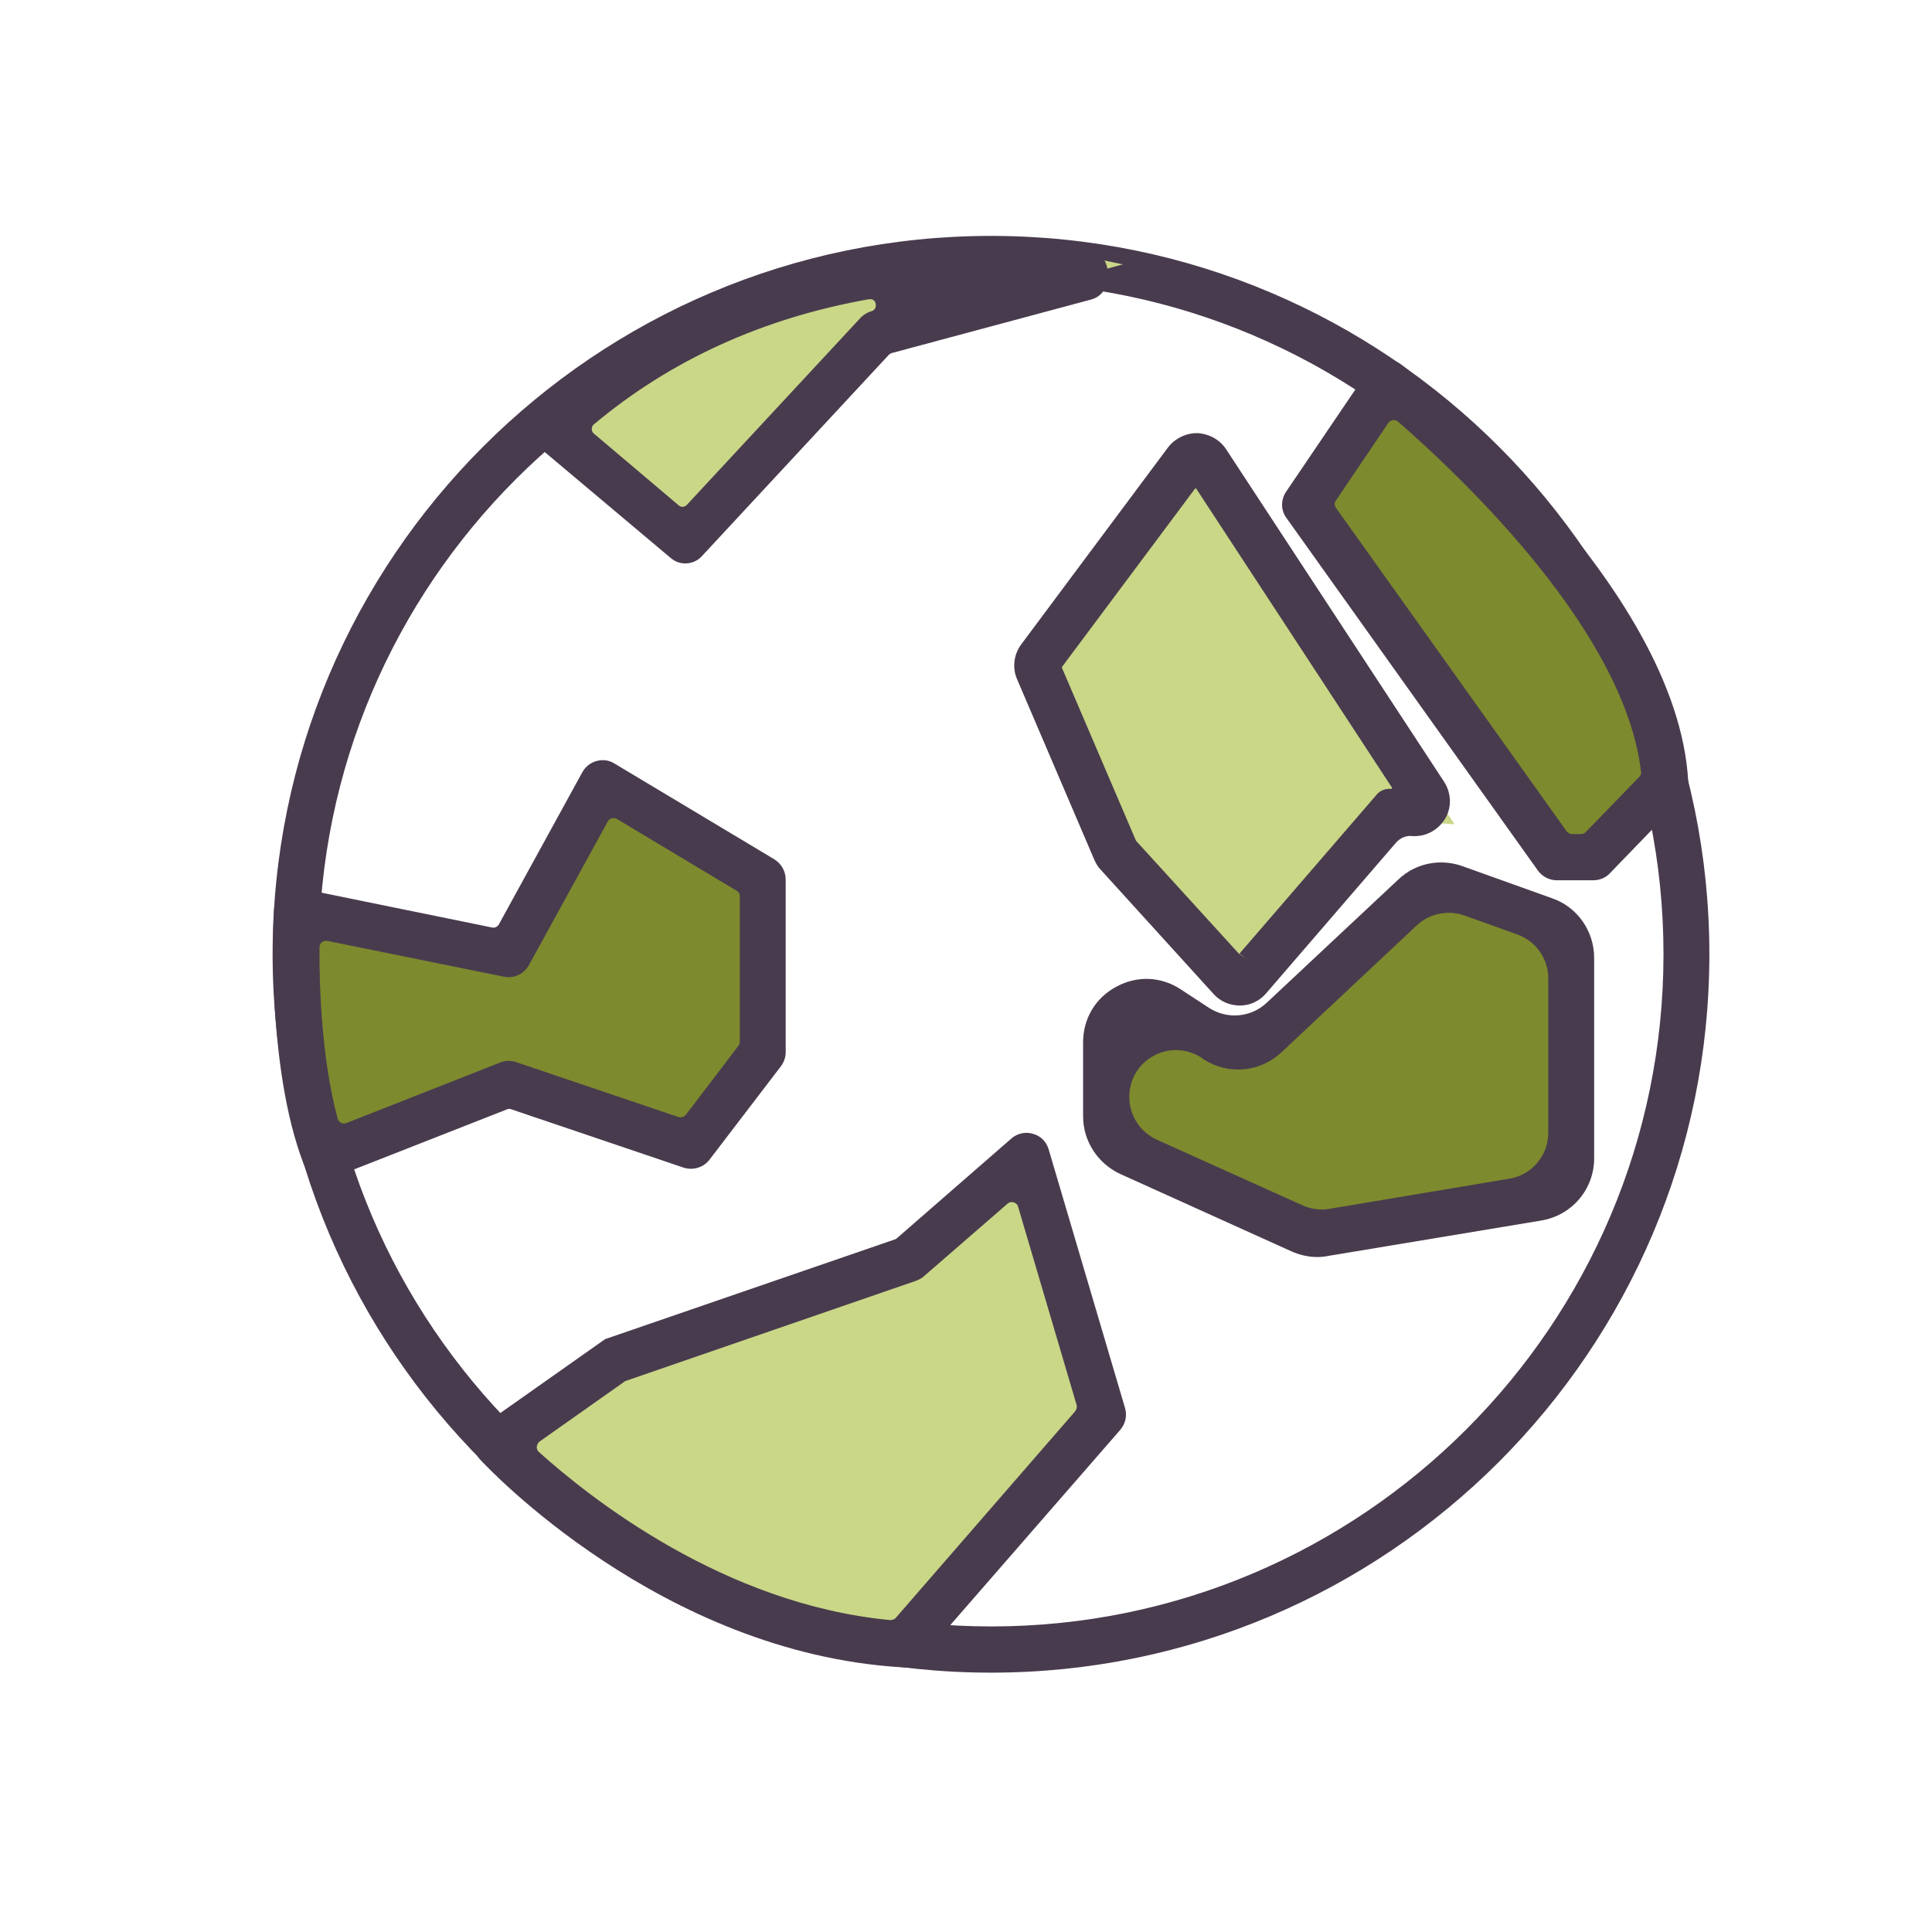
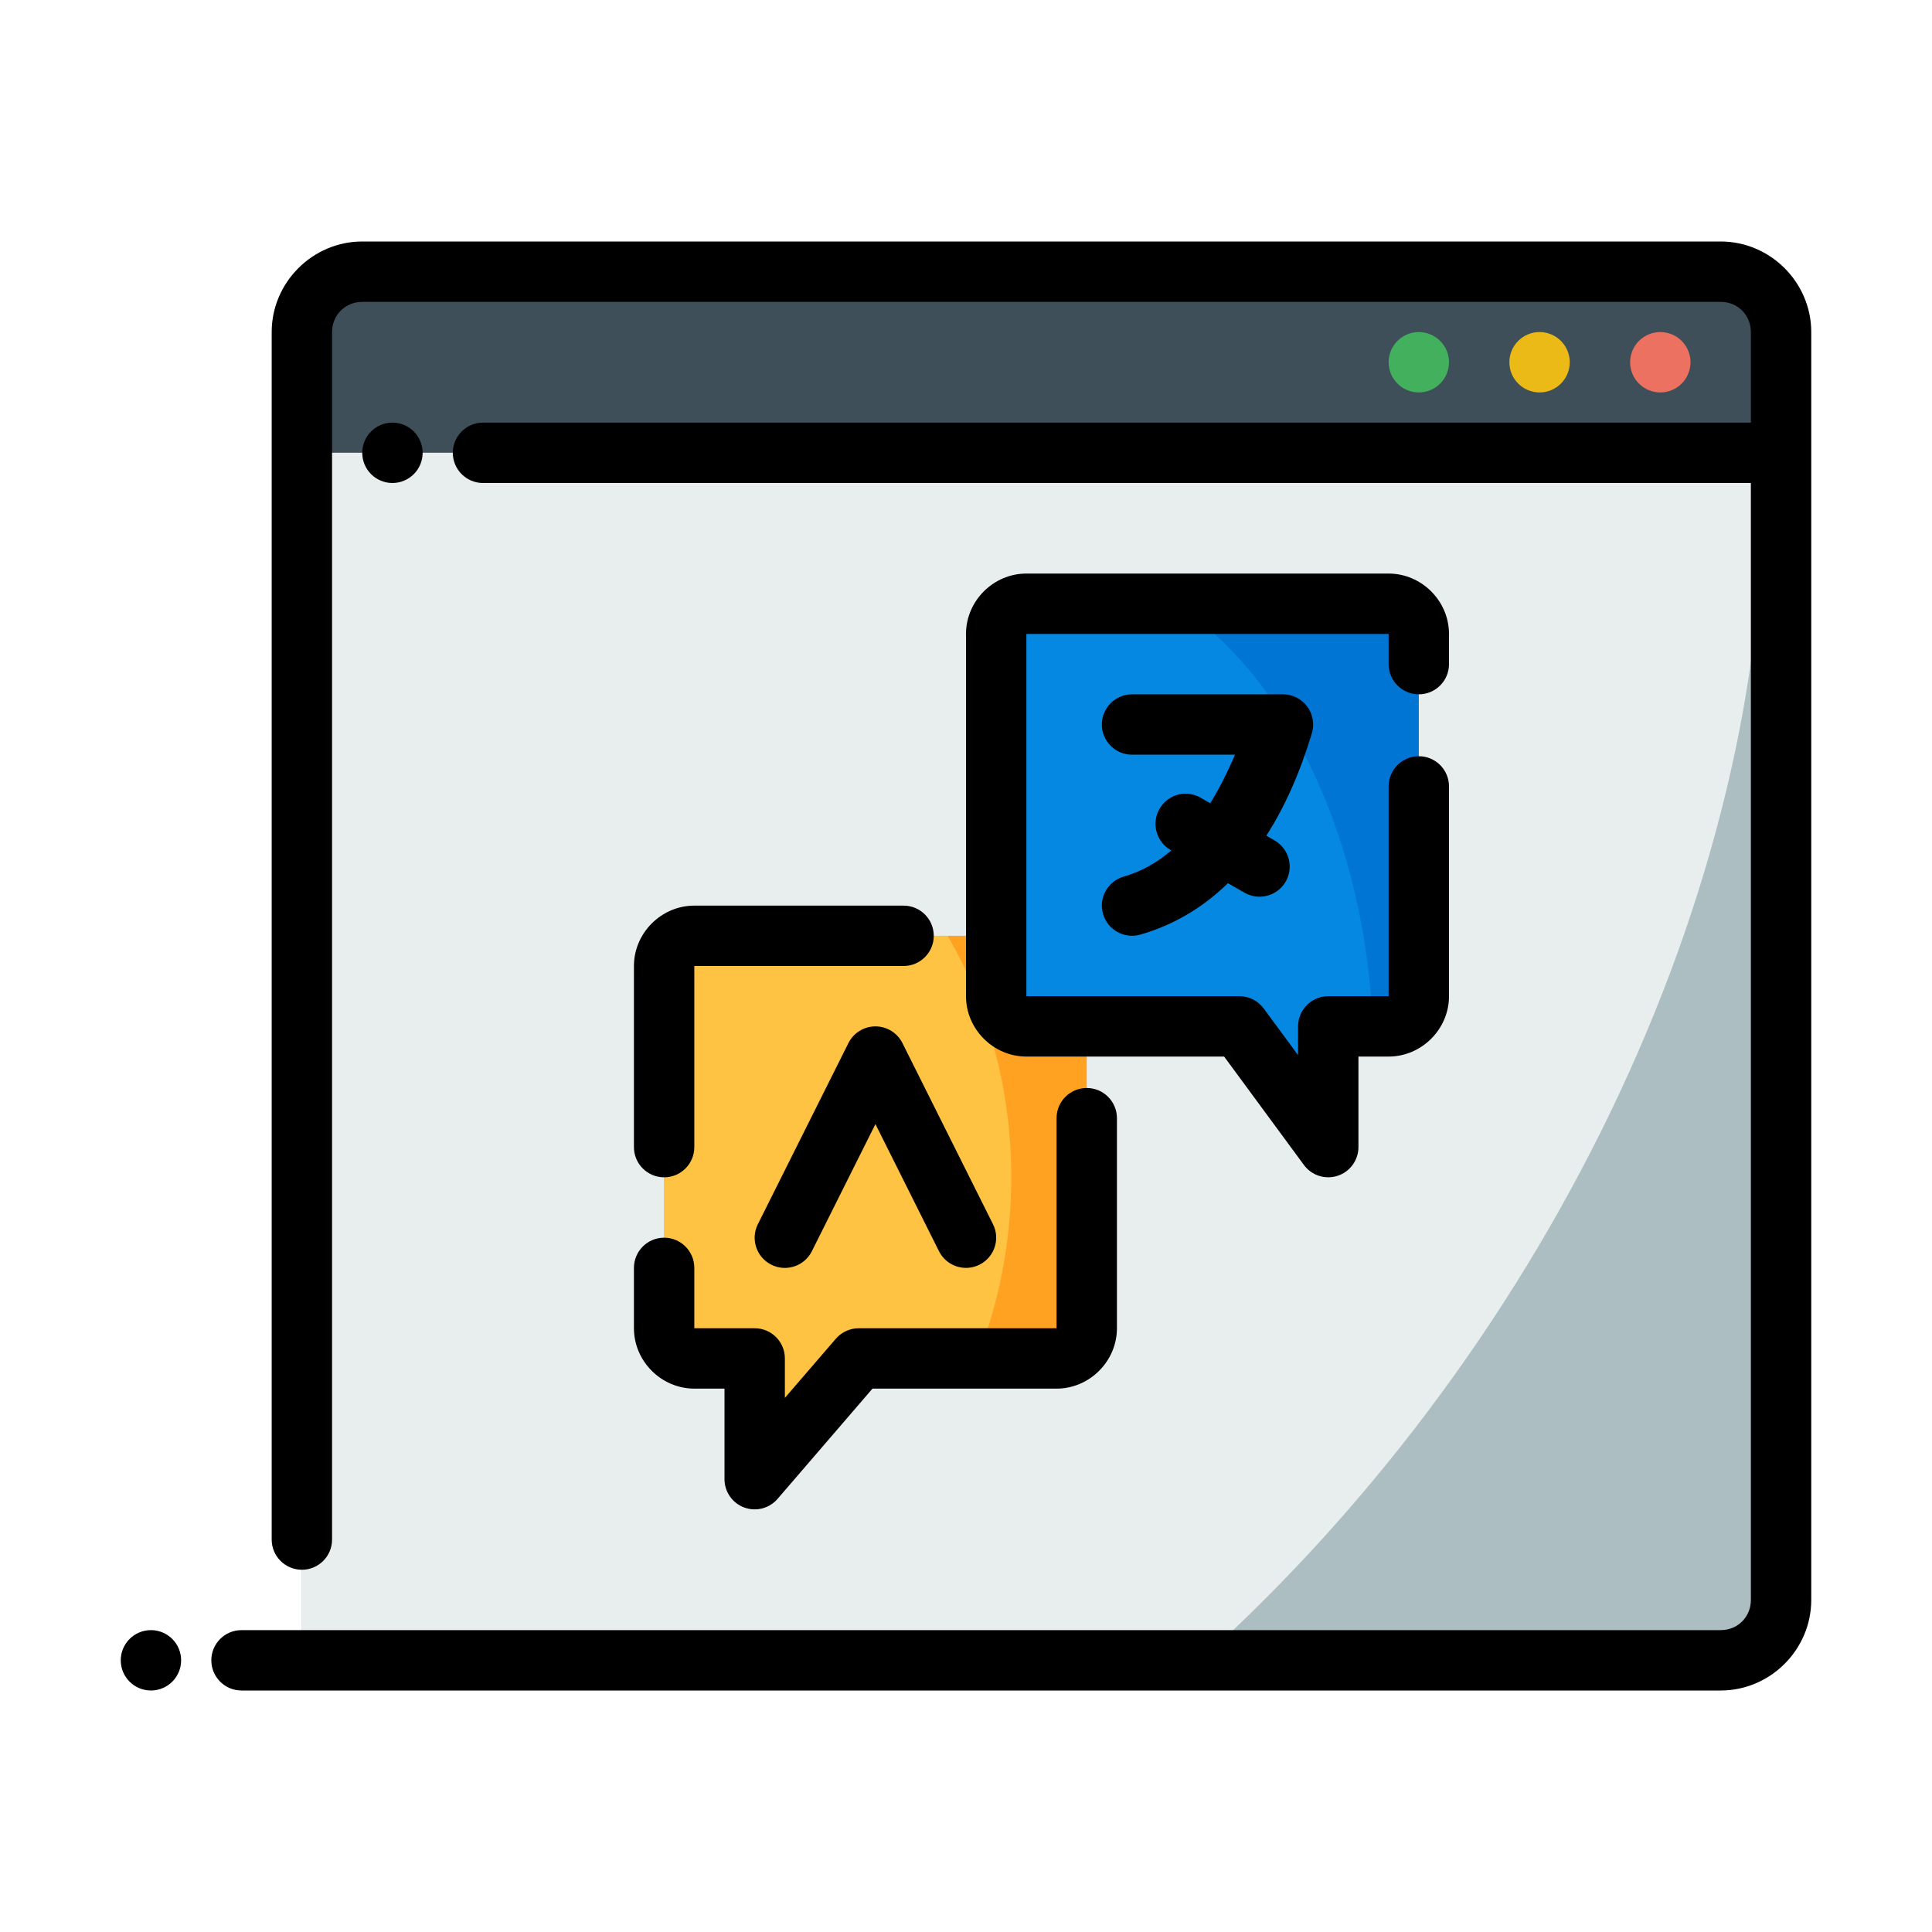
- <svg xmlns="http://www.w3.org/2000/svg" width="800px" height="800px" viewBox="0 -56 1136 1136" class="icon" version="1.1">
-   <path d="M582.695 82.708C349.735 82.708 160.295 272.148 160.295 505.108S349.735 927.508 582.695 927.508s422.4-189.44 422.4-422.4S815.655 82.708 582.695 82.708z m395.422 422.4c0 217.994-177.428 395.225-395.225 395.225s-395.422-177.231-395.422-395.225 177.231-395.225 395.225-395.225 395.422 177.231 395.422 395.225z" fill="#493B4E" />
-   <path d="M320.394 191.606l77.391 64.985 113.034-121.698 128.394-34.658s-183.138-37.415-318.818 91.372z" fill="#C9D787" />
-   <path d="M398.178 263.286L313.108 191.803l3.938-3.742C452.923 59.077 638.228 95.114 640.197 95.311l20.086 4.135-146.708 39.582-115.397 124.258z m-70.498-71.877l69.711 58.486 110.868-119.335 106.338-28.751c-52.972-4.923-183.729-5.317-286.917 89.6z" fill="#C9D787" />
-   <path d="M651.225 103.385c-0.197-6.302-4.923-11.618-11.225-12.603-32.098-4.726-198.892-22.449-324.135 96.295-2.757 2.56-4.135 6.105-4.135 9.846 0.197 3.742 1.772 7.286 4.726 9.649l77.982 65.575c2.56 2.166 5.514 3.151 8.468 3.151 3.545 0 7.089-1.378 9.649-4.135l110.08-118.548c0.394-0.394 0.985-0.788 1.575-0.985l117.366-31.508c5.908-1.575 9.846-6.892 9.649-13.194v-3.545z m-138.831 23.631c-2.363 0.591-4.529 1.969-6.302 3.742l-102.203 110.08c-1.182 1.378-3.348 1.575-4.726 0.394L349.145 198.892c-0.788-0.591-1.182-1.575-1.182-2.757 0-0.591 0.197-1.772 1.182-2.56 45.095-37.809 99.446-62.622 161.871-73.649h0.788c2.166 0 2.954 1.772 3.151 2.757 0 0.788 0.394 3.348-2.56 4.332z" fill="#493B4E" />
-   <path d="M174.474 519.68c0.591 19.692 2.363 44.111 6.892 67.545 3.742 19.495 24.418 30.917 42.929 23.631l64-25.206c6.892-2.757 14.769-2.954 21.858-0.591l74.634 25.206c12.997 4.332 27.175 0 35.446-10.831l21.662-28.357c4.332-5.514 6.498-12.406 6.498-19.298v-72.665c0-11.225-5.908-21.465-15.36-27.372L382.622 421.415c-15.557-9.255-35.643-3.938-44.308 12.012L310.351 484.431c-6.695 12.209-20.677 18.708-34.265 15.951l-63.409-12.997c-20.086-3.938-38.794 11.815-38.203 32.295z" fill="#7D8A2E" />
-   <path d="M212.48 617.945c-6.105 0-12.209-1.575-17.723-4.529-9.649-5.317-16.148-14.375-18.314-25.206-3.742-19.889-6.105-42.929-6.892-68.332-0.394-11.225 4.332-21.858 12.997-29.145 8.665-7.286 19.889-10.24 30.917-7.877l63.409 12.997c11.618 2.363 23.434-3.151 29.145-13.588l27.963-51.003c4.923-8.862 12.8-15.163 22.646-17.723 9.649-2.56 19.889-1.182 28.554 3.938l50.412 30.326c11.028 6.498 17.723 18.708 17.723 31.508v72.665c0 8.074-2.757 15.951-7.483 22.252l-21.662 28.357c-9.649 12.603-25.994 17.526-40.96 12.406l-74.634-25.206c-6.105-1.969-12.603-1.969-18.511 0.394l-64 25.206c-4.332 1.575-8.862 2.56-13.588 2.56z m-33.083-98.462c0.788 24.812 3.151 47.458 6.695 66.757 1.575 7.877 6.302 14.572 13.391 18.511 7.089 3.938 15.36 4.529 23.04 1.575l64-25.206c8.074-3.151 16.935-3.348 25.206-0.591l74.634 25.206c11.028 3.742 23.04 0 30.129-9.255l21.662-28.357c3.545-4.726 5.514-10.437 5.514-16.345v-72.665c0-9.452-5.12-18.314-13.194-23.237L380.062 425.748c-6.302-3.742-13.785-4.923-20.874-2.954-7.089 1.969-12.997 6.498-16.542 12.997l-27.963 51.003c-7.68 14.178-23.631 21.465-39.385 18.314l-63.409-12.997c-8.074-1.575-16.542 0.394-22.843 5.908-6.498 5.514-10.043 13.194-9.649 21.465z" fill="#7D8A2E" />
-   <path d="M455.483 449.378l-94.326-56.517c-3.151-1.969-6.892-2.363-10.437-1.378-3.545 0.985-6.498 3.348-8.271 6.498L293.415 487.385c-0.788 1.575-2.56 2.363-4.135 1.969l-111.852-22.843c-3.938-0.788-7.877 0.197-11.028 2.56-3.151 2.363-5.12 6.105-5.317 10.043-0.197 3.742-4.726 91.766 17.526 149.465 1.378 3.348 3.938 6.105 7.286 7.483 1.772 0.788 3.545 1.182 5.514 1.182 1.575 0 3.348-0.394 4.923-0.985l101.809-39.975c0.788-0.394 1.772-0.394 2.56 0l101.218 34.265c5.514 1.772 11.618 0 15.163-4.529l42.142-55.138c1.772-2.363 2.757-5.317 2.757-8.271v-101.415c0-4.923-2.56-9.255-6.498-11.815z m-20.48 21.465v85.662c0 0.788-0.197 1.575-0.788 2.363l-30.917 40.566c-0.985 1.378-2.757 1.772-4.332 1.378l-95.508-32.295c-2.954-0.985-6.302-0.985-9.255 0.197l-90.585 35.643c-0.985 0.394-2.166 0.394-3.151-0.197-0.985-0.591-1.772-1.378-1.969-2.56-9.452-35.052-10.831-78.178-10.634-100.628 0-1.575 0.985-2.56 1.378-2.954 0.394-0.394 1.182-0.788 2.363-0.788h0.788l103.975 21.071c5.908 1.182 11.618-1.575 14.572-6.695l46.474-84.677c0.591-0.985 1.378-1.575 2.363-1.772 0.985-0.197 2.166-0.197 2.954 0.394l70.302 42.142c1.182 0.591 1.969 1.772 1.969 3.151z" fill="#493B4E" />
-   <path d="M292.234 792.812s101.022 109.489 238.868 117.957l117.563-135.089-33.477-113.034c-5.317-18.314-27.766-24.812-42.142-12.209l-38.991 33.871-172.505 59.471-69.317 49.034z" fill="#C9D787" />
-   <path d="M533.071 915.692l-2.363-0.197c-138.043-8.468-241.034-118.351-242.215-119.532l-3.742-4.135 75.028-52.775 171.717-59.077 38.203-33.28c8.074-6.892 18.905-9.255 28.948-6.302 10.24 2.954 18.117 10.831 21.071 20.874l34.265 115.594-120.911 138.831z m-233.354-122.289c19.495 19.495 111.262 103.975 229.415 112.246l114.215-131.348-32.886-110.277c-1.969-6.892-7.483-12.406-14.375-14.375s-14.375-0.394-19.889 4.332l-39.582 34.462-172.702 59.471-64.197 45.489z" fill="#C9D787" />
-   <path d="M661.465 771.742l-44.898-152.025c-1.378-4.529-4.726-7.877-9.255-9.058-4.332-1.378-9.255-0.197-12.603 2.757l-67.151 58.486c-0.394 0.394-0.788 0.591-1.182 0.788l-169.354 58.289-1.182 0.394-71.483 50.412c-3.151 2.166-5.317 5.711-5.711 9.649s0.788 7.68 3.545 10.634c4.332 4.726 106.338 113.625 247.926 122.289l6.695 0.394 121.895-140.012c3.151-3.742 4.135-8.468 2.757-12.997zM632.123 773.908l-105.354 121.305c-0.788 0.985-2.166 1.378-3.348 1.378-98.068-9.255-177.034-72.271-206.572-98.855-1.182-1.182-1.378-2.363-1.182-3.151 0-0.591 0.394-1.969 1.575-2.954l50.215-35.446c0.394-0.197 0.591-0.394 0.985-0.394l170.142-58.683c1.575-0.591 3.151-1.378 4.529-2.56l49.231-42.732c0.788-0.788 1.772-0.985 2.56-0.985 0.394 0 0.788 0 1.182 0.197 0.591 0.197 2.166 0.788 2.56 2.56l34.462 116.775c0.197 1.182-0.197 2.56-0.985 3.545z" fill="#493B4E" />
-   <path d="M815.655 169.157s157.538 123.865 163.446 235.323l-41.945 43.52h-21.662l-147.889-207.36 48.049-71.483z" fill="#7D8A2E" />
-   <path d="M939.126 452.923h-26.388l-1.378-1.969-149.858-210.117 52.972-78.769 4.135 3.151c6.498 5.12 159.508 126.425 165.218 238.868l0.197 2.166-44.898 46.671z m-21.268-9.846h17.132l39.188-40.566c-6.695-97.674-133.12-206.375-157.342-226.462l-43.323 64.394L917.858 443.077z" fill="#7D8A2E" />
-   <path d="M992.689 403.889c-6.105-116.578-161.871-240.246-168.566-245.366-2.954-2.363-6.695-3.348-10.437-2.757-3.742 0.591-7.089 2.757-9.058 5.908L756.185 233.157c-3.151 4.726-3.151 10.831 0.197 15.36l147.889 207.36c2.56 3.545 6.695 5.711 11.028 5.711h21.662c3.742 0 7.286-1.575 9.649-4.135l46.08-47.655v-5.908zM964.923 397.785c0.197 0.985-0.197 2.166-1.182 3.151L932.431 433.231c-0.788 0.788-1.772 1.182-2.757 1.182h-5.317c-1.182 0-2.363-0.591-3.151-1.575l-135.68-190.228c-0.985-1.378-0.985-3.151 0-4.332l30.72-45.489c0.591-0.985 1.575-1.575 2.757-1.772h0.591c0.985 0 1.772 0.394 2.56 0.985 39.385 34.462 133.12 123.668 142.769 205.785z" fill="#493B4E" />
-   <path d="M704 206.966l-95.114 127.409 47.458 111.262 72.862 79.951 89.797-104.172 26.782 1.969z" fill="#C9D787" />
-   <path d="M729.206 532.874l-76.997-84.677-0.394-0.788-48.64-113.822 101.022-135.286 151.04 230.4-34.265-2.56-91.766 106.732zM660.48 443.077l68.529 75.225 87.828-102.006 19.495 1.378-132.726-202.437-89.206 119.926 46.08 107.914z" fill="#C9D787" />
-   <path d="M849.132 403.692l-128.197-195.545c-3.742-5.711-10.043-9.058-16.738-9.452-6.498-0.197-13.194 2.954-17.329 8.271L600.418 322.954c-4.332 5.908-5.317 13.785-2.363 20.48l45.489 106.338c0.985 2.166 2.166 4.135 3.742 5.711l66.363 73.058c3.938 4.332 9.452 6.695 15.36 6.695h0.197c5.908 0 11.618-2.757 15.36-7.286l76.406-88.615c2.363-2.56 5.711-4.135 9.255-3.742 7.877 0.591 15.36-3.348 19.495-10.24 3.938-6.498 3.742-14.966-0.591-21.662z m-116.185 104.172l-4.529-3.151-60.455-66.363-3.545 3.348 3.545-3.348-43.52-101.612v-0.591l78.178-104.763s0.197-0.197 0.394-0.197c0.394 0 0.394 0.197 0.394 0.197l115.003 175.655s0.197 0.394 0 0.591c-0.197 0.394-0.394 0.197-0.591 0.197-3.151-0.197-6.498 0.985-8.468 3.545l-80.542 93.342 4.135 3.151z" fill="#493B4E" />
-   <path d="M650.437 568.714v27.372c0 11.815 6.892 22.449 17.723 27.372l95.114 42.929c5.317 2.363 11.422 3.151 17.329 2.166l118.351-19.692c14.572-2.363 25.009-14.966 25.009-29.538v-107.717c0-12.603-7.877-24.025-19.889-28.357l-44.898-15.951c-10.634-3.742-22.449-1.378-30.72 6.302l-80.738 75.815c-10.043 9.452-25.403 10.831-37.022 3.151l-13.785-9.058c-19.889-12.997-46.474 1.378-46.474 25.206z" fill="#7D8A2E" />
-   <path d="M775.483 673.871c-4.923 0-9.846-0.985-14.375-3.151l-95.114-42.929c-12.406-5.711-20.48-18.117-20.48-31.705v-27.372c0-12.997 6.892-24.418 18.314-30.72 11.422-6.105 24.812-5.514 35.643 1.575l13.785 9.058c9.846 6.498 22.449 5.317 31.114-2.757l80.738-75.815c9.649-9.058 23.237-11.815 35.643-7.483l44.898 15.951c13.785 4.923 23.04 18.117 23.04 32.886v107.717c0 17.132-12.209 31.508-29.145 34.462l-118.351 19.692c-1.772 0.394-3.742 0.591-5.711 0.591zM680.566 543.508c-4.135 0-8.271 0.985-12.012 3.151-8.271 4.529-13.194 12.8-13.194 22.252v27.372c0 9.846 5.908 18.905 14.769 23.04l95.114 42.929c4.529 1.969 9.649 2.757 14.572 1.969l118.351-19.692c12.209-1.969 21.071-12.406 21.071-24.812V512c0-10.634-6.695-20.086-16.738-23.631l-44.898-15.951c-9.058-3.151-18.708-1.182-25.797 5.317l-80.738 75.815c-11.815 11.028-29.538 12.603-42.929 3.742l-13.785-9.058c-4.332-3.348-9.058-4.726-13.785-4.726z" fill="#7D8A2E" />
-   <path d="M912.738 472.222l-52.775-18.905c-13.194-4.726-27.766-1.772-37.809 7.877L744.763 533.662c-9.255 8.665-23.237 9.846-33.871 2.954l-16.542-10.831c-11.618-7.68-25.797-8.271-38.006-1.575-12.209 6.498-19.495 18.708-19.495 32.689v43.52c0 14.572 8.665 27.766 21.858 33.871l100.628 45.489c4.923 2.166 10.043 3.348 15.163 3.348 1.969 0 4.135-0.197 6.105-0.591l125.637-20.874c17.92-2.954 31.114-18.314 31.114-36.628v-117.76c0-15.754-9.846-29.932-24.615-35.052z m-248.714 116.775c0-10.24 5.317-19.298 14.375-24.222s19.495-4.332 28.16 1.182l0.985 0.788c14.375 9.452 33.28 7.877 45.883-3.938l79.557-74.634c7.483-7.089 18.314-9.255 27.963-5.908l31.311 11.225c10.831 3.938 18.117 14.178 18.117 25.797v90.782c0 13.391-9.649 24.812-22.843 26.978l-105.748 17.723c-5.317 0.985-10.831 0.197-15.754-1.969l-85.662-38.597c-10.043-4.529-16.345-14.375-16.345-25.206z" fill="#493B4E" />
+ <svg xmlns="http://www.w3.org/2000/svg" width="800px" height="800px" viewBox="0 0 64 64" id="svg5" version="1.1" xml:space="preserve">
+   <defs id="defs2" />
+   <g id="layer1">
+     <path d="m 10,9 h 49 v 6 H 10 Z" id="rect12474" style="fill:#3e4f59;fill-opacity:1;fill-rule:evenodd;stroke-width:2;stroke-linecap:round;stroke-linejoin:round;stroke-miterlimit:4.1" />
+     <path d="M 10,15 H 59 V 55 H 10 Z" id="rect12428" style="fill:#acbec2;fill-opacity:1;fill-rule:evenodd;stroke-width:2;stroke-linecap:round;stroke-linejoin:round;stroke-miterlimit:4.1" />
+     <path d="m 10,15 v 40 h 29.77 a 28.484,41.393 35.599 0 0 18.625,-40 z" id="path6131" style="fill:#e8edee;fill-opacity:1;fill-rule:evenodd;stroke:none;stroke-width:2;stroke-linecap:round;stroke-linejoin:round;stroke-miterlimit:4.1" />
+     <path d="M 12,8 C 10.355,8 9,9.355 9,11 v 40 c 0,0.552 0.448,1 1,1 0.552,0 1,-0.448 1,-1 V 11 c 0,-0.564 0.436,-1 1,-1 h 45 c 0.564,0 1,0.436 1,1 v 3 H 16 c -0.552,0 -1,0.448 -1,1 0,0.552 0.448,1 1,1 h 42 v 37 c 0,0.564 -0.436,1 -1,1 H 8 c -0.552,0 -1,0.448 -1,1 0,0.552 0.448,1 1,1 h 49 c 1.645,0 3,-1.355 3,-3 0,-14 0,-28 0,-42 0,-1.645 -1.355,-3 -3,-3 z" id="rect685" style="color:#000000;fill:#000000;fill-rule:evenodd;stroke-linecap:round;stroke-linejoin:round;stroke-miterlimit:4.1" />
+     <path d="m 55,11 c -0.552,0 -1,0.448 -1,1 0,0.552 0.448,1 1,1 0.552,0 1,-0.448 1,-1 0,-0.552 -0.448,-1 -1,-1 z" id="path1338" style="color:#000000;fill:#ed7161;fill-opacity:1;fill-rule:evenodd;stroke-linecap:round;stroke-linejoin:round;stroke-miterlimit:4.1;-inkscape-stroke:none" />
+     <path d="m 51,11 c -0.552,0 -1,0.448 -1,1 0,0.552 0.448,1 1,1 0.552,0 1,-0.448 1,-1 0,-0.552 -0.448,-1 -1,-1 z" id="path1376" style="color:#000000;fill:#ecba16;fill-opacity:1;fill-rule:evenodd;stroke-linecap:round;stroke-linejoin:round;stroke-miterlimit:4.1;-inkscape-stroke:none" />
+     <path d="m 47,11 c -0.552,0 -1,0.448 -1,1 0,0.552 0.448,1 1,1 0.552,0 1,-0.448 1,-1 0,-0.552 -0.448,-1 -1,-1 z" id="path1378" style="color:#000000;fill:#42b05c;fill-opacity:1;fill-rule:evenodd;stroke-linecap:round;stroke-linejoin:round;stroke-miterlimit:4.1;-inkscape-stroke:none" />
+     <path d="M 5,54 A 1,1 0 0 0 4,55 1,1 0 0 0 5,56 1,1 0 0 0 6,55 1,1 0 0 0 5,54 Z" id="path7191" style="color:#000000;fill:#000000;fill-rule:evenodd;stroke-linecap:round;stroke-linejoin:round;stroke-miterlimit:4.1;-inkscape-stroke:none" />
+     <path d="m 13,14 c -0.552,0 -1,0.448 -1,1 0,0.552 0.448,1 1,1 0.552,0 1,-0.448 1,-1 0,-0.552 -0.448,-1 -1,-1 z" id="path11276" style="color:#000000;fill:#000000;fill-rule:evenodd;stroke-linecap:round;stroke-linejoin:round;stroke-miterlimit:4.1;-inkscape-stroke:none" />
+     <path d="m 22,32 v 11.999 a 1,1 0 0 0 1,1 h 2 V 49 l 3.444,-4.001 H 35 a 1,1 0 0 0 1,-1 V 32 A 1,1 0 0 0 35,31 H 23 a 1,1 0 0 0 -1,1 z" id="path1961" style="fill:#ffa221;fill-opacity:1;fill-rule:evenodd;stroke:none;stroke-width:2;stroke-linecap:round;stroke-linejoin:round;stroke-miterlimit:4.1" />
+     <path d="m 23,31 a 1,1 0 0 0 -1,1 v 12 a 1,1 0 0 0 1,1 h 2 v 4 l 3.445,-4 h 3.918 A 12.5,14.405 0 0 0 33.5,39 12.5,14.405 0 0 0 31.391,31 Z" id="path4944" style="fill:#ffc343;fill-opacity:1;fill-rule:evenodd;stroke:none;stroke-width:2;stroke-linecap:round;stroke-linejoin:round;stroke-miterlimit:4.1" />
+     <path d="m 23,30 c -1.093,0 -2,0.907 -2,2 v 6 a 1,1 0 0 0 1,1 1,1 0 0 0 1,-1 v -6 h 6.932 a 1,1 0 0 0 1,-1 1,1 0 0 0 -1,-1 z m 13,6.041 a 1,1 0 0 0 -1,1 V 44 H 28.445 A 1,1 0 0 0 27.688,44.348 L 26,46.307 V 45 a 1,1 0 0 0 -1,-1 h -2 v -2 a 1,1 0 0 0 -1,-1 1,1 0 0 0 -1,1 v 2 c 0,1.093 0.907,2 2,2 h 1 v 3 a 1,1 0 0 0 1.758,0.652 L 28.902,46 H 35 c 1.093,0 2,-0.907 2,-2 v -6.959 a 1,1 0 0 0 -1,-1 z" id="path6448" style="color:#000000;fill:#000000;fill-rule:evenodd;stroke-linecap:round;stroke-linejoin:round;stroke-miterlimit:4.1" />
+     <g id="g7072" style="fill:none" transform="translate(0,1.498744)">
+       <path d="m 29,32.502 a 1,1 0 0 0 -0.895,0.553 l -3,6 a 1,1 0 0 0 0.447,1.342 1,1 0 0 0 1.342,-0.447 L 29,35.738 l 2.105,4.211 a 1,1 0 0 0 1.342,0.447 1,1 0 0 0 0.447,-1.342 l -3,-6 A 1,1 0 0 0 29,32.502 Z" id="path7066" style="color:#000000;fill:#000000;fill-rule:evenodd;stroke-linecap:round;stroke-linejoin:round;stroke-miterlimit:4.1;-inkscape-stroke:none" />
+     </g>
+     <path d="M 47,20.999 V 33 a 1,1 0 0 1 -1,1 h -2 v 4 L 41.056,34 H 34 A 1,1 0 0 1 33,33 V 20.999 a 1,1 0 0 1 1,-1 h 12 a 1,1 0 0 1 1,1 z" id="path1959" style="fill:#0075d3;fill-opacity:1;fill-rule:evenodd;stroke:none;stroke-width:2;stroke-linecap:round;stroke-linejoin:round;stroke-miterlimit:4.1" />
+     <path d="m 34,20 a 1,1 0 0 0 -1,1 v 12 a 1,1 0 0 0 1,1 h 7.055 L 44,38 v -4 h 1.477 A 11,16.405 0 0 0 38.955,20 Z" id="path5717" style="fill:#0588e2;fill-opacity:1;fill-rule:evenodd;stroke:none;stroke-width:2;stroke-linecap:round;stroke-linejoin:round;stroke-miterlimit:4.1" />
+     <path d="m 34,19 c -1.093,0 -2,0.907 -2,2 v 12 c 0,1.093 0.907,2 2,2 h 6.551 l 2.645,3.594 A 1,1 0 0 0 45,38 v -3 h 1 c 1.093,0 2,-0.907 2,-2 v -6.949 a 1,1 0 0 0 -1,-1 1,1 0 0 0 -1,1 V 33 h -2 a 1,1 0 0 0 -1,1 v 0.953 L 41.861,33.406 A 1,1 0 0 0 41.055,33 H 34 V 21 h 12 v 1 a 1,1 0 0 0 1,1 1,1 0 0 0 1,-1 v -1 c 0,-1.093 -0.907,-2 -2,-2 z" id="path9984" style="color:#000000;fill:#000000;fill-rule:evenodd;stroke-linecap:round;stroke-linejoin:round;stroke-miterlimit:4.1;-inkscape-stroke:none" />
+     <g id="g9989" style="fill:none" transform="translate(-6.500014,-10)">
+       <g id="g8528" transform="rotate(90,38.00003,46.00003)">
+         <path d="m 25,40 a 1,1 0 0 0 1,1 1,1 0 0 0 1,-1 v -3.41 c 0.595,0.253 1.131,0.526 1.609,0.82 l -0.182,0.314 a 1,1 0 0 0 -0.102,0.76 1,1 0 0 0 0.467,0.605 1,1 0 0 0 1.365,-0.365 l 0.014,-0.025 c 0.408,0.475 0.701,0.997 0.867,1.576 a 1,1 0 0 0 1.236,0.686 1,1 0 0 0 0.686,-1.236 c -0.316,-1.101 -0.893,-2.069 -1.703,-2.902 l 0.314,-0.547 a 1,1 0 0 0 -0.365,-1.365 1,1 0 0 0 -1.365,0.365 l -0.158,0.275 c -0.961,-0.616 -2.1,-1.12 -3.396,-1.508 A 1,1 0 0 0 25,35 Z" id="path8526" style="color:#000000;fill:#000000;fill-rule:evenodd;stroke-linecap:round;stroke-linejoin:round;stroke-miterlimit:4.1;-inkscape-stroke:none" />
+       </g>
+     </g>
+   </g>
</svg>
